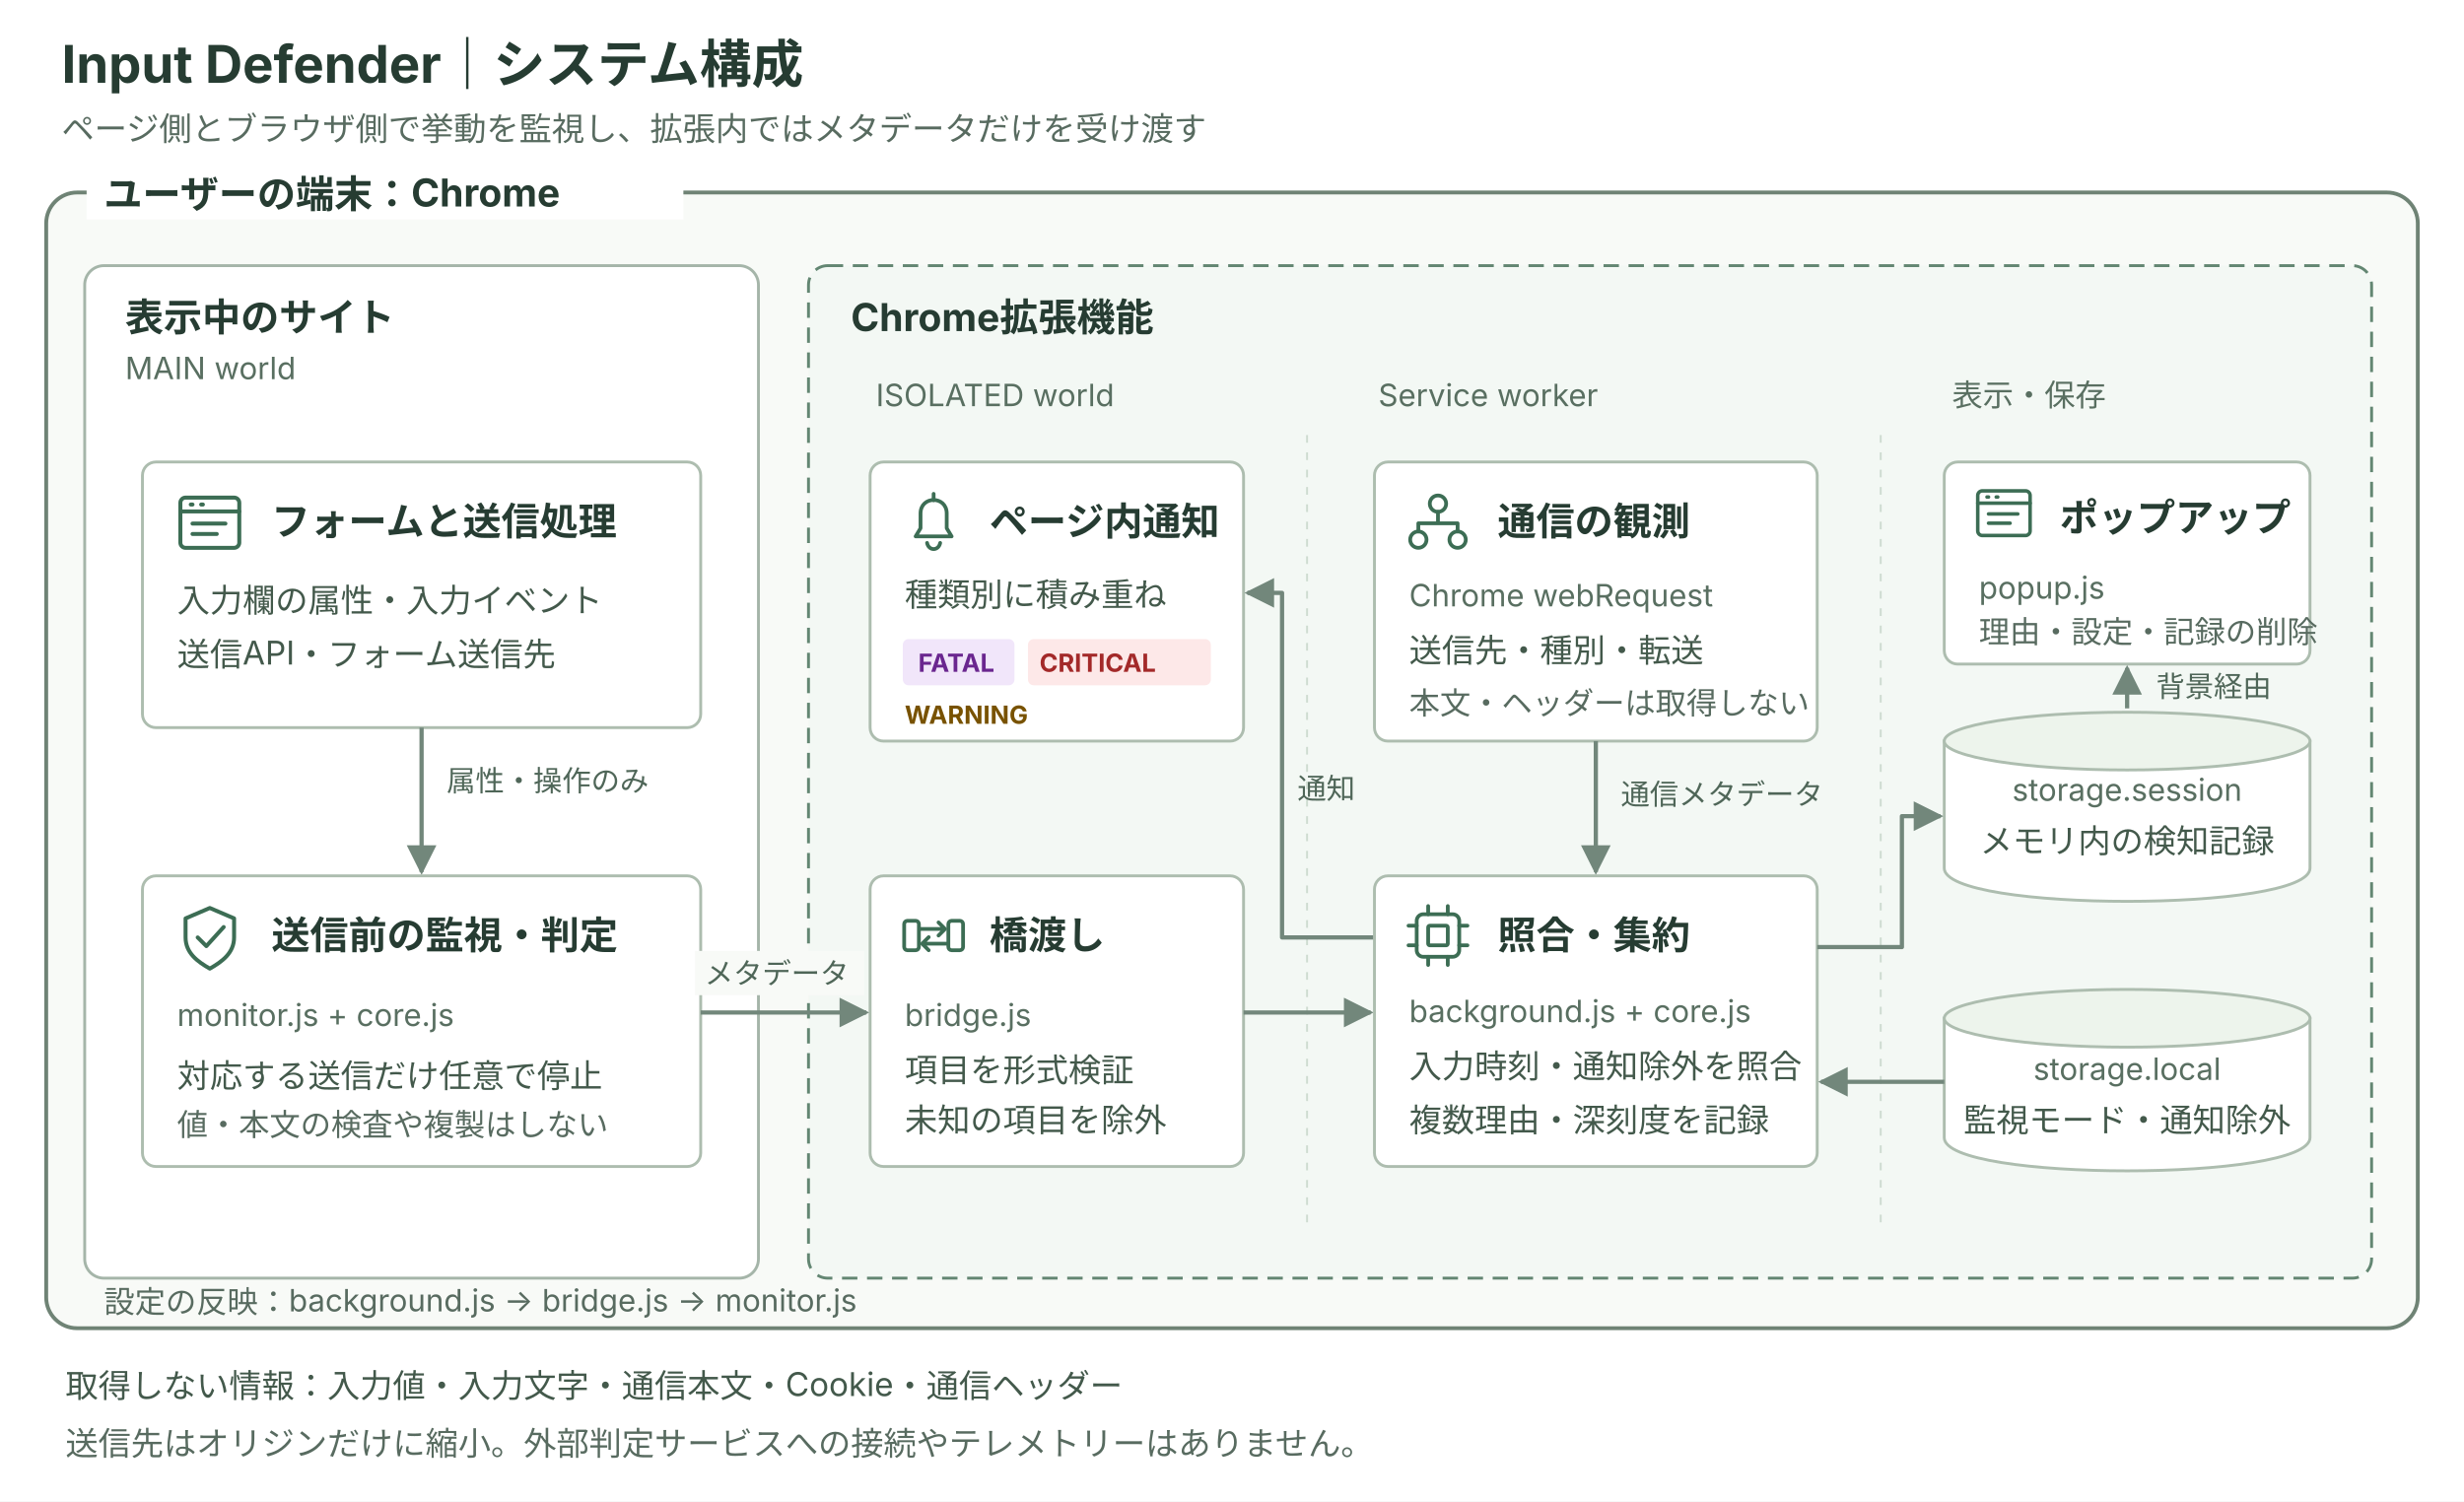
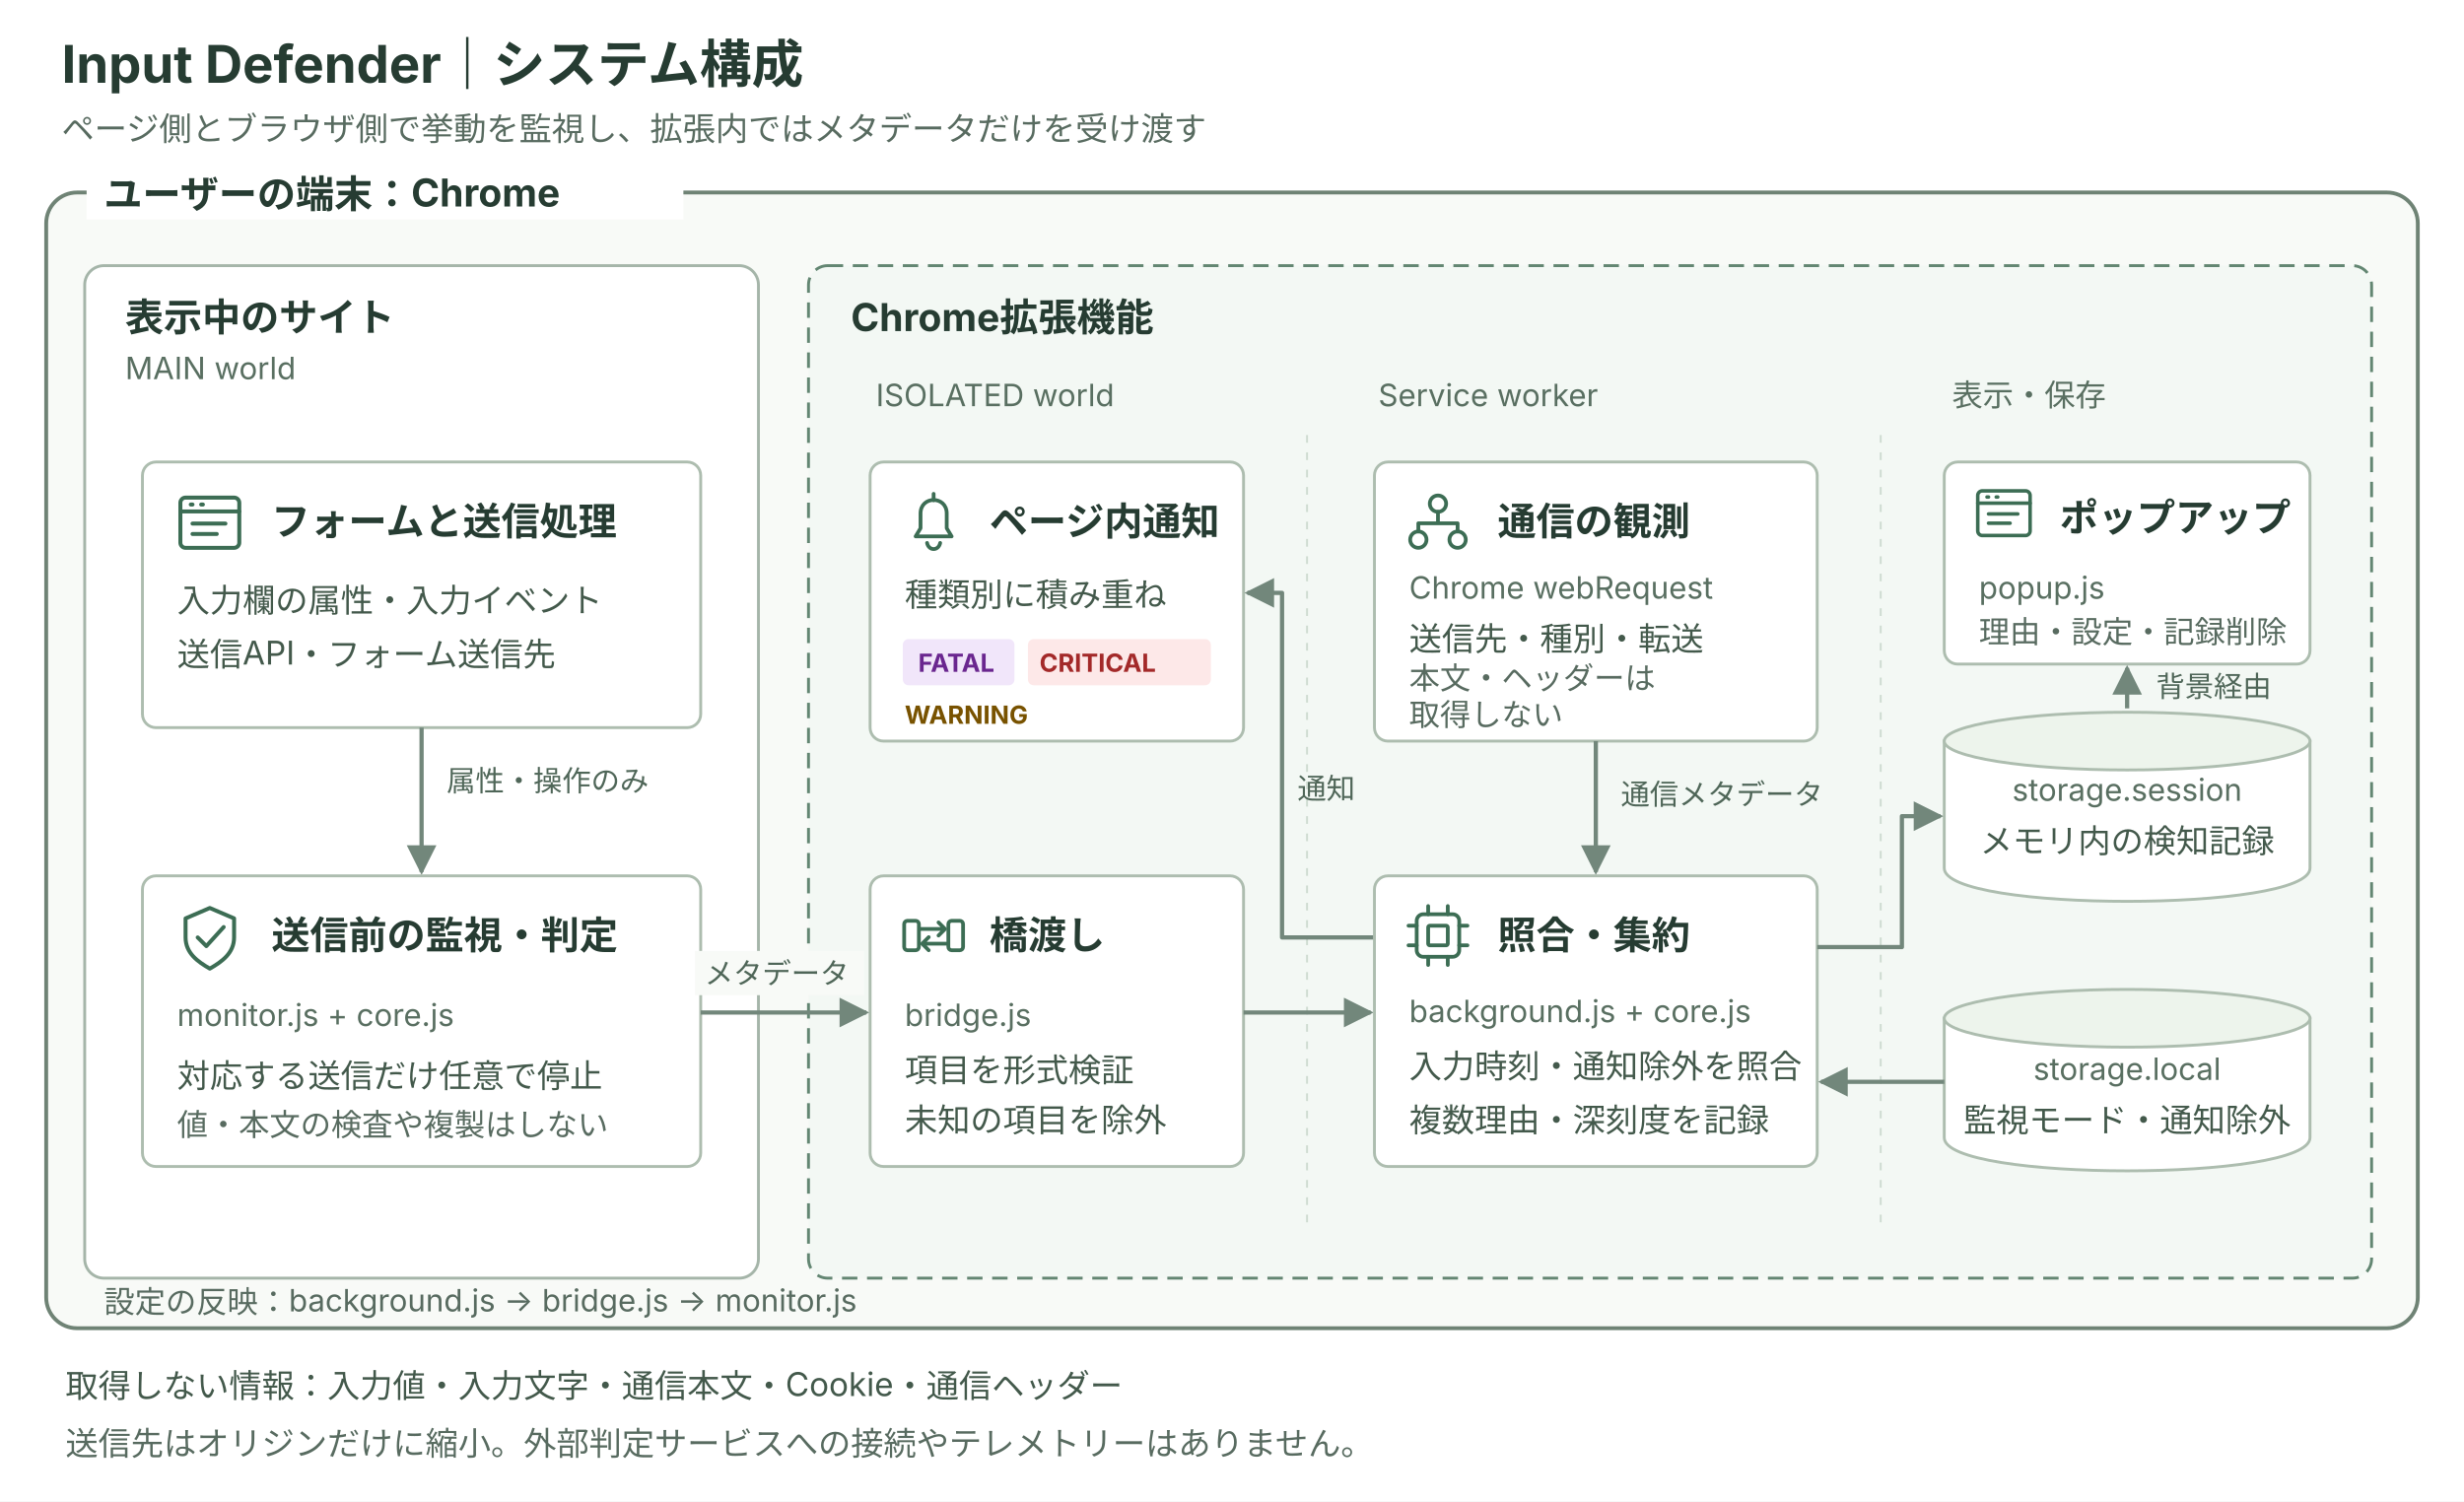
<svg xmlns="http://www.w3.org/2000/svg" width="1280" height="780" viewBox="0 0 1280 780" role="img" aria-labelledby="title description">
  <defs>
    <style>
      text{font-family:-apple-system,BlinkMacSystemFont,'Yu Gothic UI','Hiragino Kaku Gothic ProN',sans-serif;fill:#263c32}
      .heading{font-size:27px;font-weight:700}.subtitle{font-size:17px;fill:#586b60}.zone{font-size:20px;font-weight:650}.node-title{font-size:20px;font-weight:650}.file{font-size:16px;fill:#596f61}.detail{font-size:17px;fill:#43594b}.note{font-size:16px;fill:#586b60}.wire-label{font-size:15px;fill:#4f6658}.wire{fill:none;stroke:#72877b;stroke-width:2.2;stroke-linejoin:round;marker-end:url(#arrow)}.node{fill:#fff;stroke:#adbdaf;stroke-width:1.5}.icon{fill:none;stroke:#3c6d54;stroke-width:2.3;stroke-linecap:round;stroke-linejoin:round}.warning{fill:#785200}.critical{fill:#a32929}.fatal{fill:#6a268f}.level{font-size:13px;font-weight:750}
    </style>
    <marker id="arrow" viewBox="0 0 10 10" refX="9" refY="5" markerWidth="7" markerHeight="7" orient="auto-start-reverse">
      <path d="M 0 0 L 10 5 L 0 10 Z" fill="#72877b" />
    </marker>
    <symbol id="window" viewBox="0 0 40 40">
      <rect x="3" y="5" width="34" height="29" rx="3" />
      <path d="M3 13H37M9 9H10M15 9H16M10 20H29M10 26H24" />
    </symbol>
    <symbol id="shield" viewBox="0 0 40 40">
      <path d="M20 3L34 9V20C34 29 27 34 20 38C13 34 6 29 6 20V9Z" />
      <path d="M13 20L18 25L28 14" />
    </symbol>
    <symbol id="bridge" viewBox="0 0 40 40">
      <rect x="2" y="11" width="9" height="18" rx="2" />
      <rect x="29" y="11" width="9" height="18" rx="2" />
      <path d="M12 16H27M23 12L27 16L23 20M28 25H13M17 21L13 25L17 29" />
    </symbol>
    <symbol id="network" viewBox="0 0 40 40">
      <circle cx="20" cy="9" r="5" />
      <circle cx="8" cy="31" r="5" />
      <circle cx="32" cy="31" r="5" />
      <path d="M20 14V21M8 26V21H32V26" />
    </symbol>
    <symbol id="worker" viewBox="0 0 40 40">
      <rect x="7" y="7" width="26" height="26" rx="4" />
      <rect x="14" y="14" width="12" height="12" rx="1" />
      <path d="M14 2V7M26 2V7M14 33V38M26 33V38M2 14H7M2 26H7M33 14H38M33 26H38" />
    </symbol>
    <symbol id="bell" viewBox="0 0 40 40">
      <path d="M9 29H31L28 24V15C28 4 12 4 12 15V24ZM16 33C17 38 23 38 24 33M20 3V7" />
    </symbol>
  </defs>
  <rect width="1280" height="780" fill="#fff" />
  <text x="32" y="43" class="heading">Input Defender｜システム構成</text>
  <text x="32" y="73" class="subtitle">ページ側とブラウザ側で挙動を監視し、拡張内ではメタデータだけを受け渡す</text>
  <rect x="24" y="100" width="1232" height="590" rx="16" fill="#f8faf7" stroke="#6f8375" stroke-width="2" />
  <rect x="45" y="88" width="310" height="26" fill="#fff" />
  <text x="54" y="108" class="zone">ユーザーの端末：Chrome</text>
  <rect x="44" y="138" width="350" height="526" rx="10" fill="#fff" stroke="#a5b5a9" stroke-width="1.5" />
  <text x="65" y="172" class="zone">表示中のサイト</text>
  <text x="65" y="197" class="file">MAIN world</text>
  <rect x="420" y="138" width="812" height="526" rx="10" fill="#f3f8f4" stroke="#638672" stroke-width="1.5" stroke-dasharray="8 5" />
  <text x="442" y="172" class="zone">Chrome拡張機能</text>
  <text x="455" y="211" class="file">ISOLATED world</text>
  <text x="716" y="211" class="file">Service worker</text>
  <text x="1014" y="211" class="file">表示・保存</text>
  <path d="M679 226V640M977 226V640" fill="none" stroke="#cedbd0" stroke-dasharray="4 5" />
-   <rect x="74" y="240" width="290" height="138" rx="7" class="node" />
-   <use href="#window" x="91" y="254" width="36" height="36" class="icon" />
-   <text x="141" y="278" class="node-title">フォームと送信処理</text>
-   <text x="92" y="318" class="detail">入力欄の属性・入力イベント</text>
-   <text x="92" y="346" class="detail">送信API・フォーム送信先</text>
+   <g id="page-form" data-bounds="74 240 290 138">
+     <rect x="74" y="240" width="290" height="138" rx="7" class="node" />
+     <use href="#window" x="91" y="254" width="36" height="36" class="icon" />
+     <text x="141" y="278" class="node-title">フォームと送信処理</text>
+     <text x="92" y="318" class="detail">入力欄の属性・入力イベント</text>
+     <text x="92" y="346" class="detail">送信API・フォーム送信先</text>
+   </g>
  <path d="M219 378V453" class="wire" />
  <text x="232" y="411" class="wire-label">属性・操作のみ</text>
-   <rect x="74" y="455" width="290" height="151" rx="7" class="node" />
-   <use href="#shield" x="91" y="469" width="36" height="36" class="icon" />
-   <text x="141" y="493" class="node-title">送信前の監視・判定</text>
-   <text x="92" y="533" class="file">monitor.js + core.js</text>
-   <text x="92" y="565" class="detail">対応する送信だけ任意で停止</text>
-   <text x="92" y="590" class="note">値・本文の検査や複製はしない</text>
-   <rect x="452" y="455" width="194" height="151" rx="7" class="node" />
-   <use href="#bridge" x="468" y="469" width="34" height="34" class="icon" />
-   <text x="514" y="493" class="node-title">橋渡し</text>
-   <text x="470" y="533" class="file">bridge.js</text>
-   <text x="470" y="562" class="detail">項目を形式検証</text>
-   <text x="470" y="588" class="detail">未知の項目を除外</text>
+   <g id="page-monitor" data-bounds="74 455 290 151">
+     <rect x="74" y="455" width="290" height="151" rx="7" class="node" />
+     <use href="#shield" x="91" y="469" width="36" height="36" class="icon" />
+     <text x="141" y="493" class="node-title">送信前の監視・判定</text>
+     <text x="92" y="533" class="file">monitor.js + core.js</text>
+     <text x="92" y="565" class="detail">対応する送信だけ任意で停止</text>
+     <text x="92" y="590" class="note">値・本文の検査や複製はしない</text>
+   </g>
+   <g id="isolated-bridge" data-bounds="452 455 194 151">
+     <rect x="452" y="455" width="194" height="151" rx="7" class="node" />
+     <use href="#bridge" x="468" y="469" width="34" height="34" class="icon" />
+     <text x="514" y="493" class="node-title">橋渡し</text>
+     <text x="470" y="533" class="file">bridge.js</text>
+     <text x="470" y="562" class="detail">項目を形式検証</text>
+     <text x="470" y="588" class="detail">未知の項目を除外</text>
+   </g>
  <path d="M364 526H450" class="wire" />
  <rect x="361" y="494" width="88" height="23" fill="#f8faf7" />
  <text x="366" y="511" class="wire-label">メタデータ</text>
  <path d="M646 526H712" class="wire" />
-   <rect x="452" y="240" width="194" height="145" rx="7" class="node" />
-   <use href="#bell" x="468" y="254" width="34" height="34" class="icon" />
-   <text x="514" y="278" class="node-title">ページ内通知</text>
-   <text x="470" y="315" class="detail">種類別に積み重ね</text>
-   <rect x="469" y="332" width="58" height="24" rx="3" fill="#f1e6fa" />
-   <text x="477" y="349" class="level fatal">FATAL</text>
-   <rect x="534" y="332" width="95" height="24" rx="3" fill="#fde8e8" />
-   <text x="540" y="349" class="level critical">CRITICAL</text>
-   <text x="470" y="376" class="level warning">WARNING</text>
+   <g id="page-notifications" data-bounds="452 240 194 145">
+     <rect x="452" y="240" width="194" height="145" rx="7" class="node" />
+     <use href="#bell" x="468" y="254" width="34" height="34" class="icon" />
+     <text x="514" y="278" class="node-title">ページ内通知</text>
+     <text x="470" y="315" class="detail">種類別に積み重ね</text>
+     <rect x="469" y="332" width="58" height="24" rx="3" fill="#f1e6fa" />
+     <text x="477" y="349" class="level fatal">FATAL</text>
+     <rect x="534" y="332" width="95" height="24" rx="3" fill="#fde8e8" />
+     <text x="540" y="349" class="level critical">CRITICAL</text>
+     <text x="470" y="376" class="level warning">WARNING</text>
+   </g>
  <path d="M714 487H666V308H648" class="wire" />
  <text x="674" y="415" class="wire-label">通知</text>
-   <rect x="714" y="240" width="230" height="145" rx="7" class="node" />
-   <use href="#network" x="730" y="254" width="34" height="34" class="icon" />
-   <text x="778" y="278" class="node-title">通信の観測</text>
-   <text x="732" y="315" class="file">Chrome webRequest</text>
-   <text x="732" y="344" class="detail">送信先・種別・転送</text>
-   <text x="732" y="371" class="note">本文・ヘッダーは取得しない</text>
+   <g id="browser-observer" data-bounds="714 240 230 145">
+     <rect x="714" y="240" width="230" height="145" rx="7" class="node" />
+     <use href="#network" x="730" y="254" width="34" height="34" class="icon" />
+     <text x="778" y="278" class="node-title">通信の観測</text>
+     <text x="732" y="311" class="file">Chrome webRequest</text>
+     <text x="732" y="338" class="detail">送信先・種別・転送</text>
+     <text x="732" y="358" class="note">本文・ヘッダーは</text>
+     <text x="732" y="377" class="note">取得しない</text>
+   </g>
  <path d="M829 385V453" class="wire" />
  <text x="842" y="418" class="wire-label">通信メタデータ</text>
-   <rect x="714" y="455" width="230" height="151" rx="7" class="node" />
-   <use href="#worker" x="730" y="469" width="34" height="34" class="icon" />
-   <text x="778" y="493" class="node-title">照合・集約</text>
-   <text x="732" y="531" class="file">background.js + core.js</text>
-   <text x="732" y="560" class="detail">入力時刻・通知除外を照合</text>
-   <text x="732" y="588" class="detail">複数理由・深刻度を記録</text>
-   <path d="M1010 385V451C1010 474 1200 474 1200 451V385Z" fill="#fff" stroke="#adbdaf" stroke-width="1.5" />
-   <ellipse cx="1105" cy="385" rx="95" ry="15" fill="#edf4ec" stroke="#adbdaf" stroke-width="1.5" />
-   <text x="1105" y="416" text-anchor="middle" class="file">storage.session</text>
-   <text x="1105" y="443" text-anchor="middle" class="detail">メモリ内の検知記録</text>
+   <g id="background-worker" data-bounds="714 455 230 151">
+     <rect x="714" y="455" width="230" height="151" rx="7" class="node" />
+     <use href="#worker" x="730" y="469" width="34" height="34" class="icon" />
+     <text x="778" y="493" class="node-title">照合・集約</text>
+     <text x="732" y="531" class="file">background.js + core.js</text>
+     <text x="732" y="560" class="detail">入力時刻・通知除外を照合</text>
+     <text x="732" y="588" class="detail">複数理由・深刻度を記録</text>
+   </g>
+   <g id="session-storage" data-bounds="1010 370 190 98">
+     <path d="M1010 385V451C1010 474 1200 474 1200 451V385Z" fill="#fff" stroke="#adbdaf" stroke-width="1.5" />
+     <ellipse cx="1105" cy="385" rx="95" ry="15" fill="#edf4ec" stroke="#adbdaf" stroke-width="1.5" />
+     <text x="1105" y="416" text-anchor="middle" class="file">storage.session</text>
+     <text x="1105" y="443" text-anchor="middle" class="detail">メモリ内の検知記録</text>
+   </g>
  <path d="M944 492H988V424H1008" class="wire" />
-   <rect x="1010" y="240" width="190" height="105" rx="7" class="node" />
-   <use href="#window" x="1025" y="251" width="32" height="32" class="icon" />
-   <text x="1070" y="276" class="node-title">ポップアップ</text>
-   <text x="1028" y="311" class="file">popup.js</text>
-   <text x="1028" y="334" class="note">理由・設定・記録の削除</text>
+   <g id="extension-popup" data-bounds="1010 240 190 105">
+     <rect x="1010" y="240" width="190" height="105" rx="7" class="node" />
+     <use href="#window" x="1025" y="251" width="32" height="32" class="icon" />
+     <text x="1070" y="276" class="node-title">ポップアップ</text>
+     <text x="1028" y="311" class="file">popup.js</text>
+     <text x="1028" y="334" class="note">理由・設定・記録削除</text>
+   </g>
  <path d="M1105 368V347" class="wire" />
  <text x="1120" y="362" class="wire-label">背景経由</text>
-   <path d="M1010 529V591C1010 614 1200 614 1200 591V529Z" fill="#fff" stroke="#adbdaf" stroke-width="1.5" />
-   <ellipse cx="1105" cy="529" rx="95" ry="15" fill="#edf4ec" stroke="#adbdaf" stroke-width="1.5" />
-   <text x="1105" y="561" text-anchor="middle" class="file">storage.local</text>
-   <text x="1105" y="588" text-anchor="middle" class="detail">監視モード・通知除外</text>
+   <g id="local-settings" data-bounds="1010 514 190 100">
+     <path d="M1010 529V591C1010 614 1200 614 1200 591V529Z" fill="#fff" stroke="#adbdaf" stroke-width="1.5" />
+     <ellipse cx="1105" cy="529" rx="95" ry="15" fill="#edf4ec" stroke="#adbdaf" stroke-width="1.5" />
+     <text x="1105" y="561" text-anchor="middle" class="file">storage.local</text>
+     <text x="1105" y="588" text-anchor="middle" class="detail">監視モード・通知除外</text>
+   </g>
  <path d="M1010 562H946" class="wire" />
  <text x="54" y="682" class="note">設定の反映：background.js → bridge.js → monitor.js</text>
  <text x="34" y="726" class="detail">取得しない情報：入力値・入力文字・通信本文・Cookie・通信ヘッダー</text>
  <text x="34" y="756" class="subtitle">送信先はオリジンだけに縮小。外部判定サービスへの接続やテレメトリーはありません。</text>
</svg>
